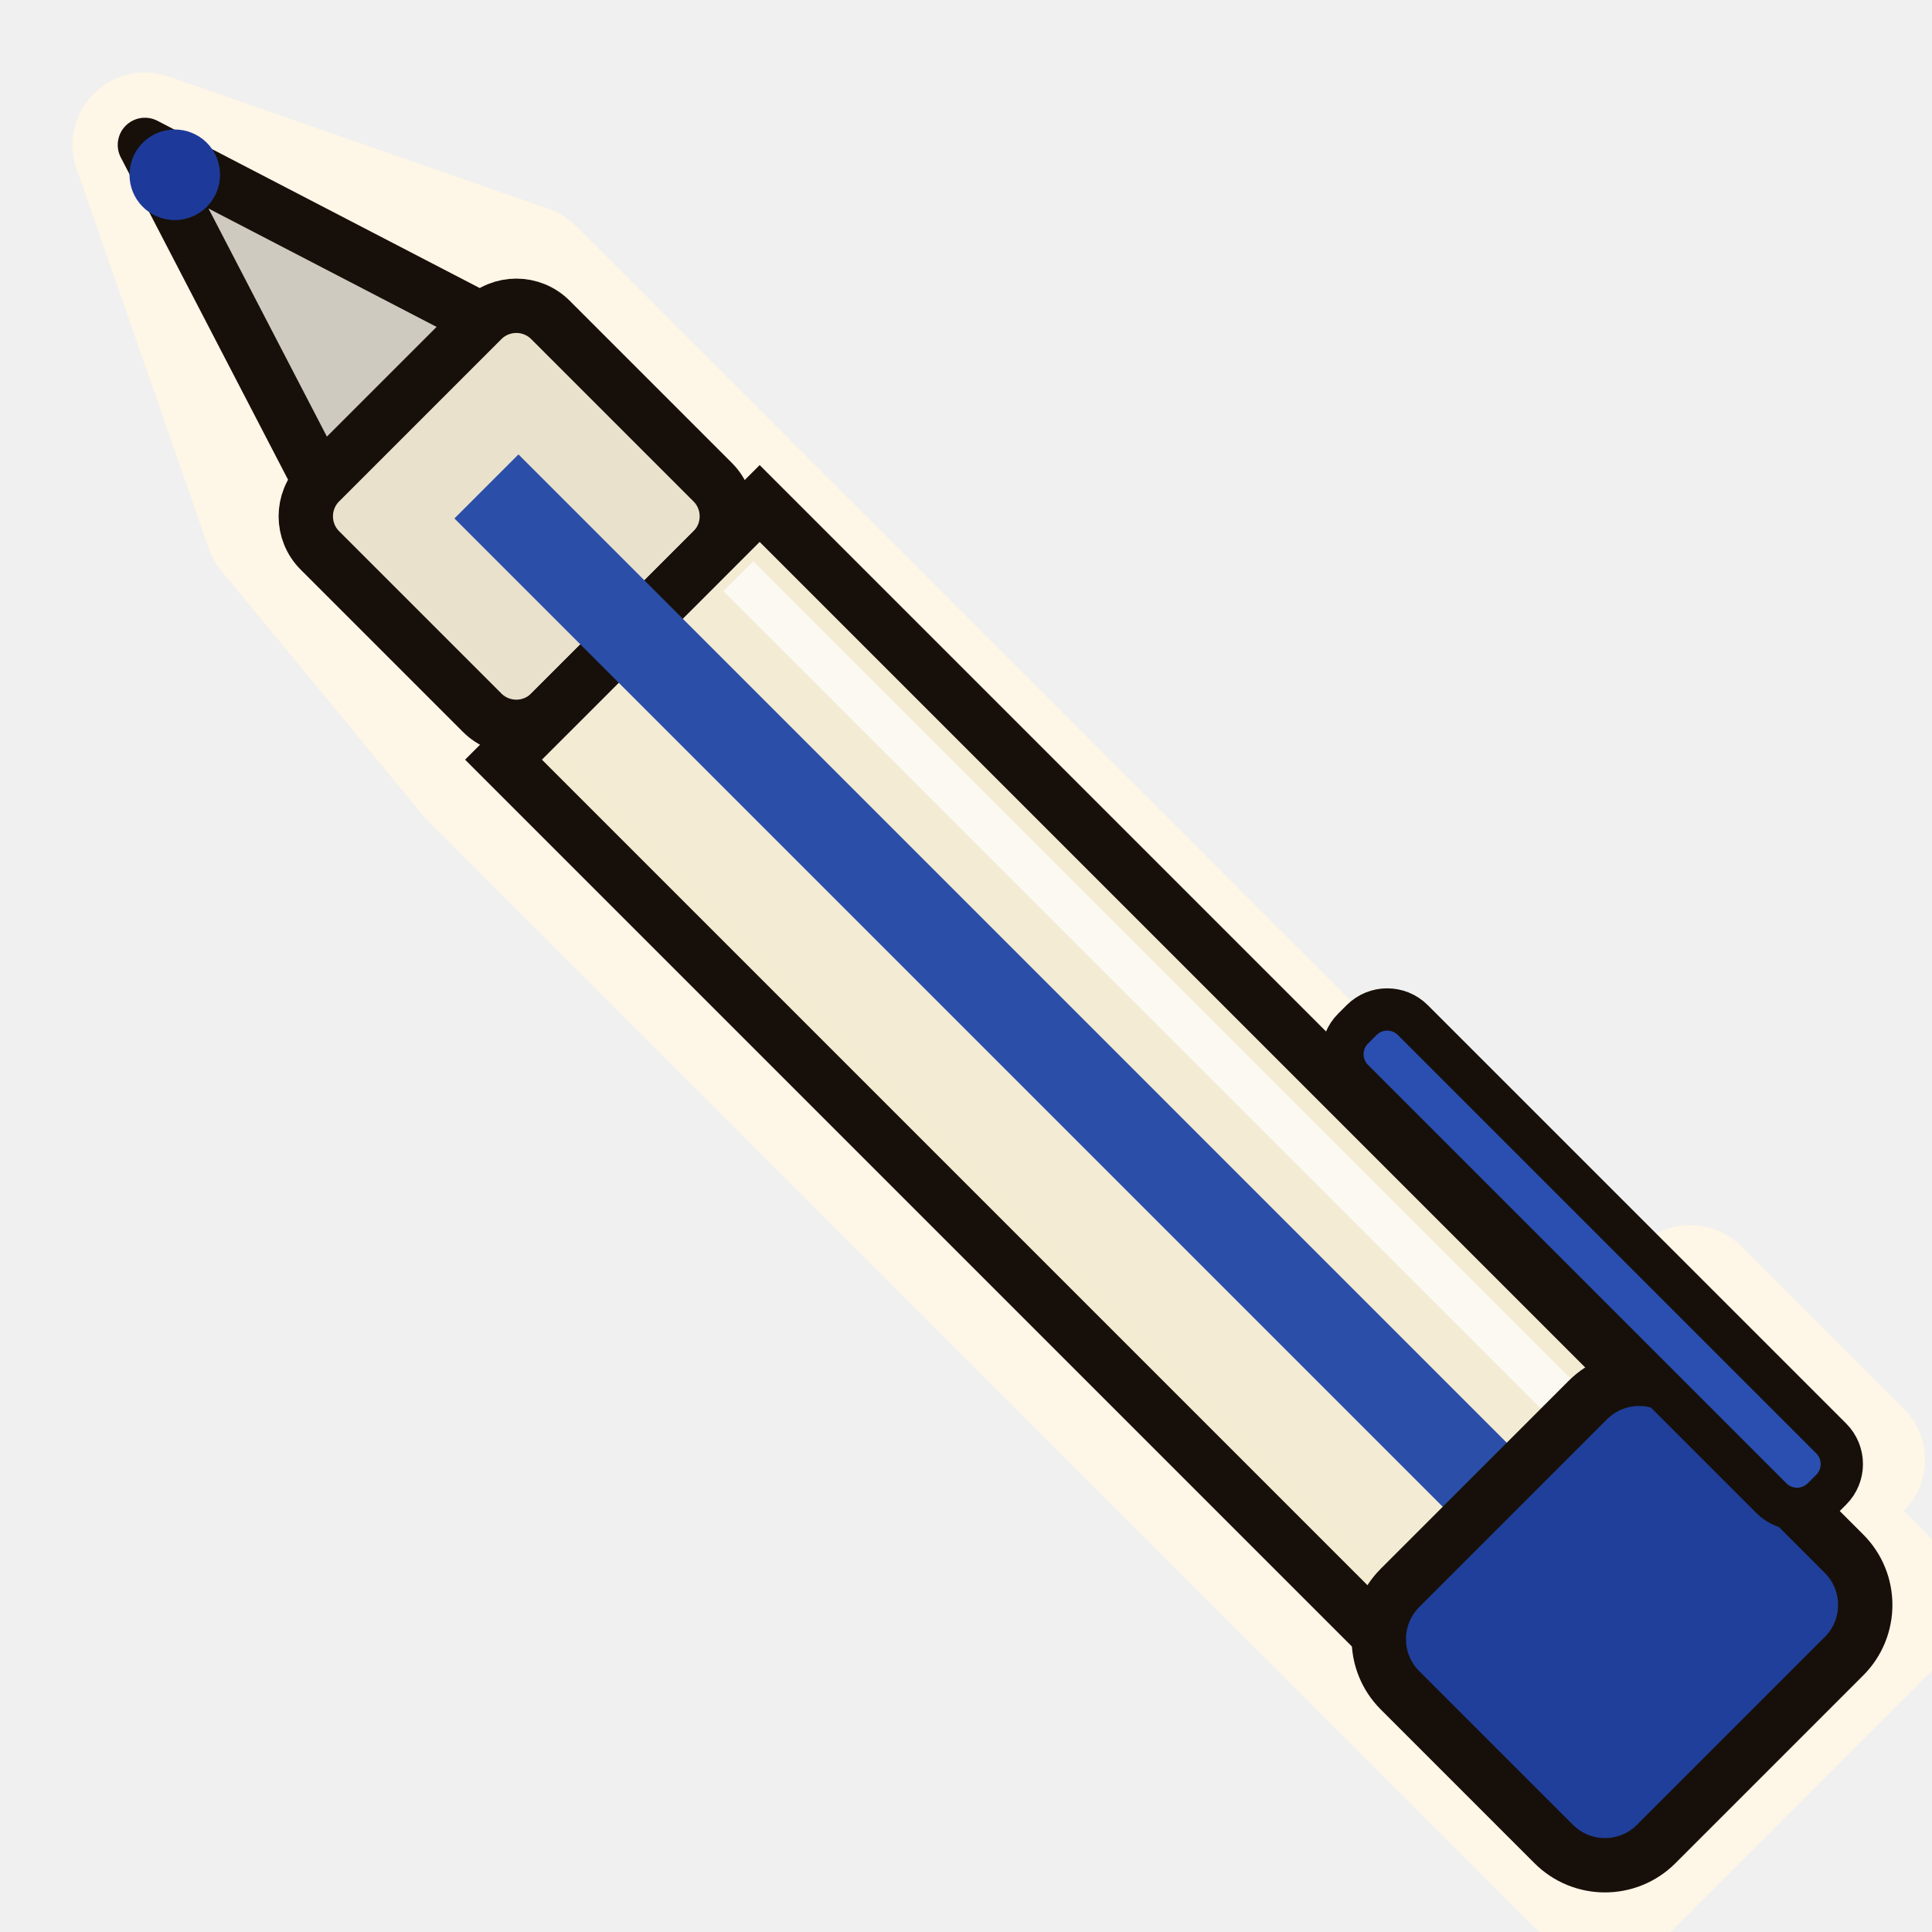
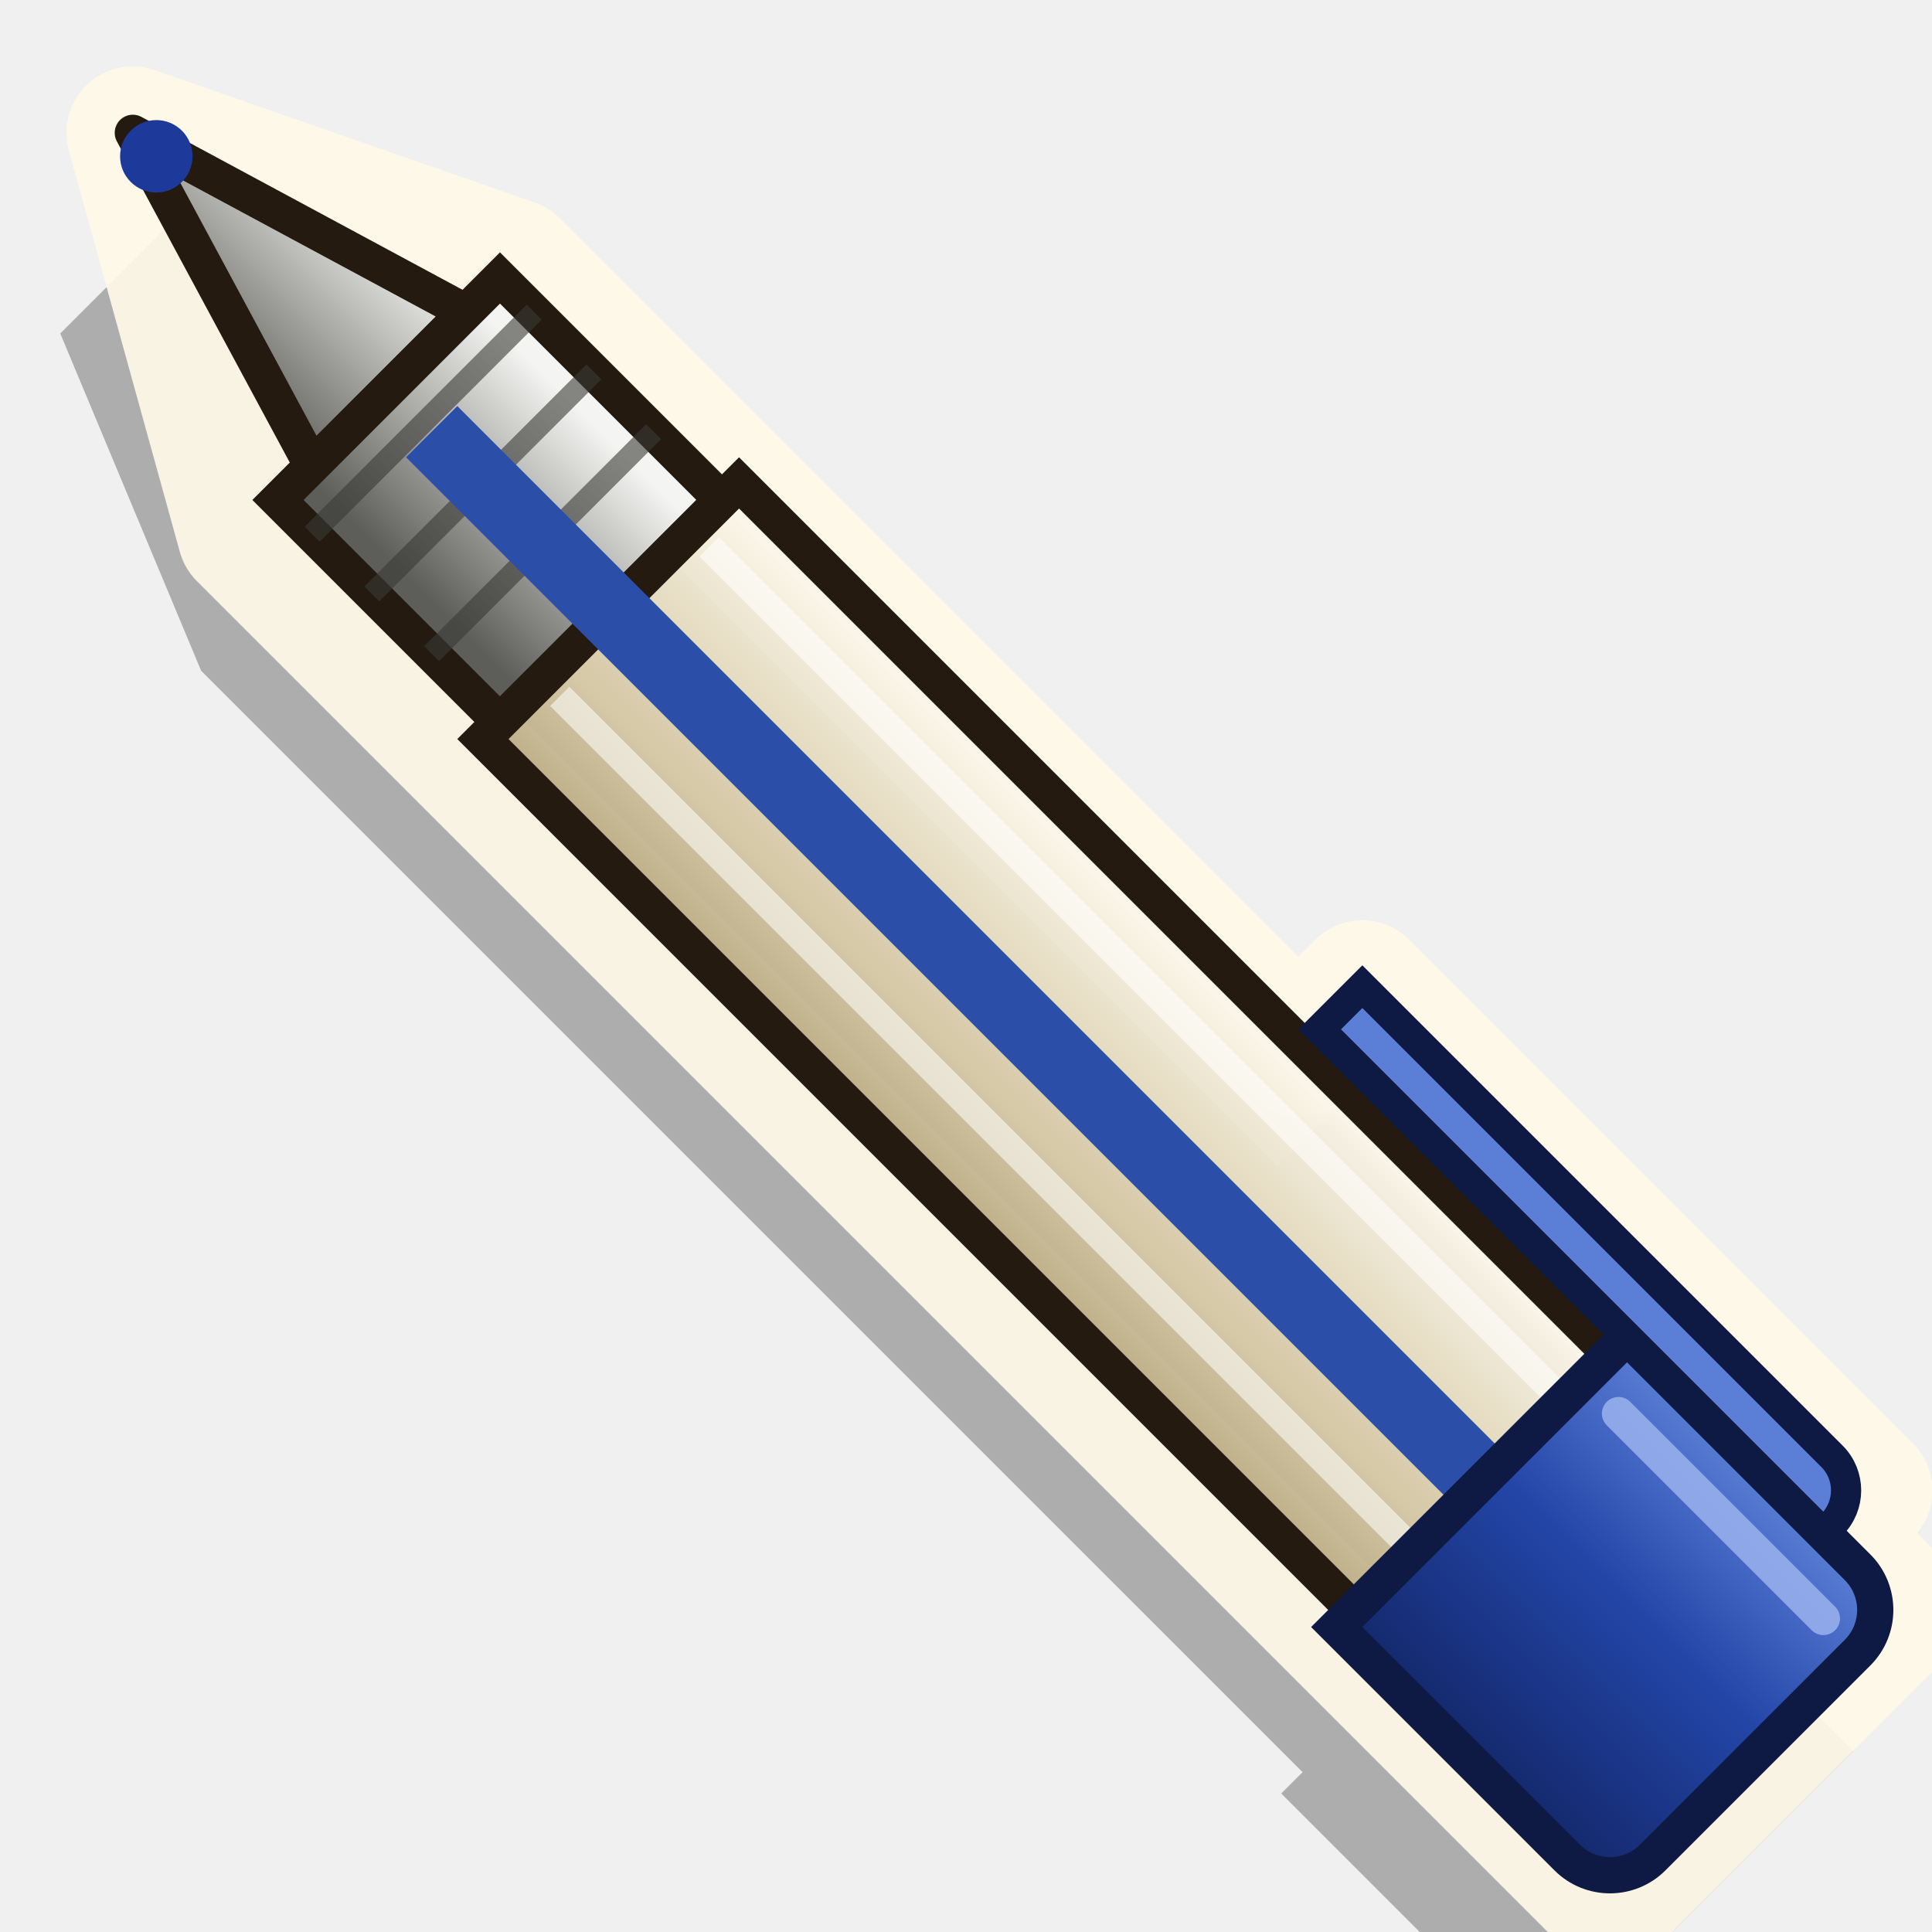
<svg xmlns="http://www.w3.org/2000/svg" width="32" height="32" viewBox="0 0 32 32">
-   <g transform="translate(2.4 2.4) rotate(45)">
-     <path d="M0 0L6 -2.9H31.6V-4.6H35.4V-3.4H37.6V3.4H11.2L6 2.9Z" fill="none" stroke="#fff6e4" stroke-opacity=".9" stroke-width="2.4" stroke-linejoin="round" />
-     <path d="M0 0L6 -1.9V1.9Z" fill="#cfcac0" stroke="#17100a" stroke-width=".9" stroke-linejoin="round" />
-     <circle cx=".7" cy="0" r=".75" fill="#1d3a9a" />
-     <rect x="6" y="-2.7" width="5.4" height="5.4" rx=".8" fill="#e9e1cb" stroke="#17100a" stroke-width=".9" />
-     <rect x="11.4" y="-3" width="21" height="6" fill="#f3ead2" fill-opacity=".92" stroke="#17100a" stroke-width=".9" />
-     <rect x="8" y="-.75" width="24" height="1.5" fill="#2b4ea8" />
-     <path d="M12 -1.9H32" stroke="#fff" stroke-opacity=".7" stroke-width=".7" />
-     <rect x="31.6" y="-3.4" width="6" height="6.8" rx="1.2" fill="#1f3f9a" stroke="#17100a" stroke-width=".9" />
-     <rect x="24.5" y="-4.6" width="11" height="1.4" rx=".6" fill="#2a4fb0" stroke="#17100a" stroke-width=".7" />
+   <defs>
+     <linearGradient id="b" x1="0" y1="-3" x2="0" y2="3" gradientUnits="userSpaceOnUse">
+       <stop offset="0" stop-color="#fdfaf0" />
+       <stop offset=".35" stop-color="#e9e0c6" />
+       <stop offset=".7" stop-color="#d6c9a6" />
+       <stop offset="1" stop-color="#b9aa84" />
+     </linearGradient>
+     <linearGradient id="m" x1="0" y1="-2" x2="0" y2="2" gradientUnits="userSpaceOnUse">
+       <stop offset="0" stop-color="#f4f4f2" />
+       <stop offset=".5" stop-color="#a9a9a6" />
+       <stop offset="1" stop-color="#5d5d5a" />
+     </linearGradient>
+     <linearGradient id="c" x1="0" y1="-3.4" x2="0" y2="3.4" gradientUnits="userSpaceOnUse">
+       <stop offset="0" stop-color="#5b7fd6" />
+       <stop offset=".45" stop-color="#2346a8" />
+       <stop offset="1" stop-color="#14286b" />
+     </linearGradient>
+   </defs>
+   <g transform="translate(2.2 2.2) rotate(45)">
+     <path d="M.4 1.6L6 3.9H31.8V4.4H38V-2.8H36.2V-4.2H24.4V-2.9H6L.4 -.9Z" fill="#000" fill-opacity=".28" transform="translate(1.1 1.6)" />
+     <path d="M0 0L6 -2.9H24.4V-4.4H36.2V-3.4H38V3.4H6Z" fill="none" stroke="#fff8e8" stroke-opacity=".92" stroke-width="2.2" stroke-linejoin="round" />
+     <path d="M0 0L6 -1.8V1.8Z" fill="url(#m)" stroke="#241a10" stroke-width=".6" stroke-linejoin="round" />
+     <circle cx=".55" cy="0" r=".6" fill="#1d3a9a" />
+     <path d="M6 -2.6H11.2V2.6H6Z" fill="url(#m)" stroke="#241a10" stroke-width=".6" />
+     <path d="M6.8 -2.6V2.6M8.2 -2.6V2.6M9.6 -2.6V2.6" stroke="#3a3a36" stroke-width=".35" stroke-opacity=".6" />
+     <path d="M11.2 -3H32V3H11.2Z" fill="url(#b)" fill-opacity=".96" stroke="#241a10" stroke-width=".6" />
+     <path d="M7 -.6H31.8V.6H7Z" fill="#2b4ea8" />
+     <path d="M11.6 -1.9H31.6M11.6 1.6H31.6" stroke="#fff" stroke-opacity=".55" stroke-width=".45" />
+     <path d="M31.6 -3.4H37A1 1 0 0 1 38 -2.4V2.4A1 1 0 0 1 37 3.4H31.6Z" fill="url(#c)" stroke="#0e1a44" stroke-width=".6" />
+     <path d="M24.4 -4.4H35.4A.8 .8 0 0 1 36.2 -3.6V-3.4H24.4Z" fill="url(#c)" stroke="#0e1a44" stroke-width=".5" />
+     <path d="M32.4 -2.4H37.2" stroke="#9fb6f0" stroke-width=".55" stroke-opacity=".8" stroke-linecap="round" />
  </g>
</svg>
